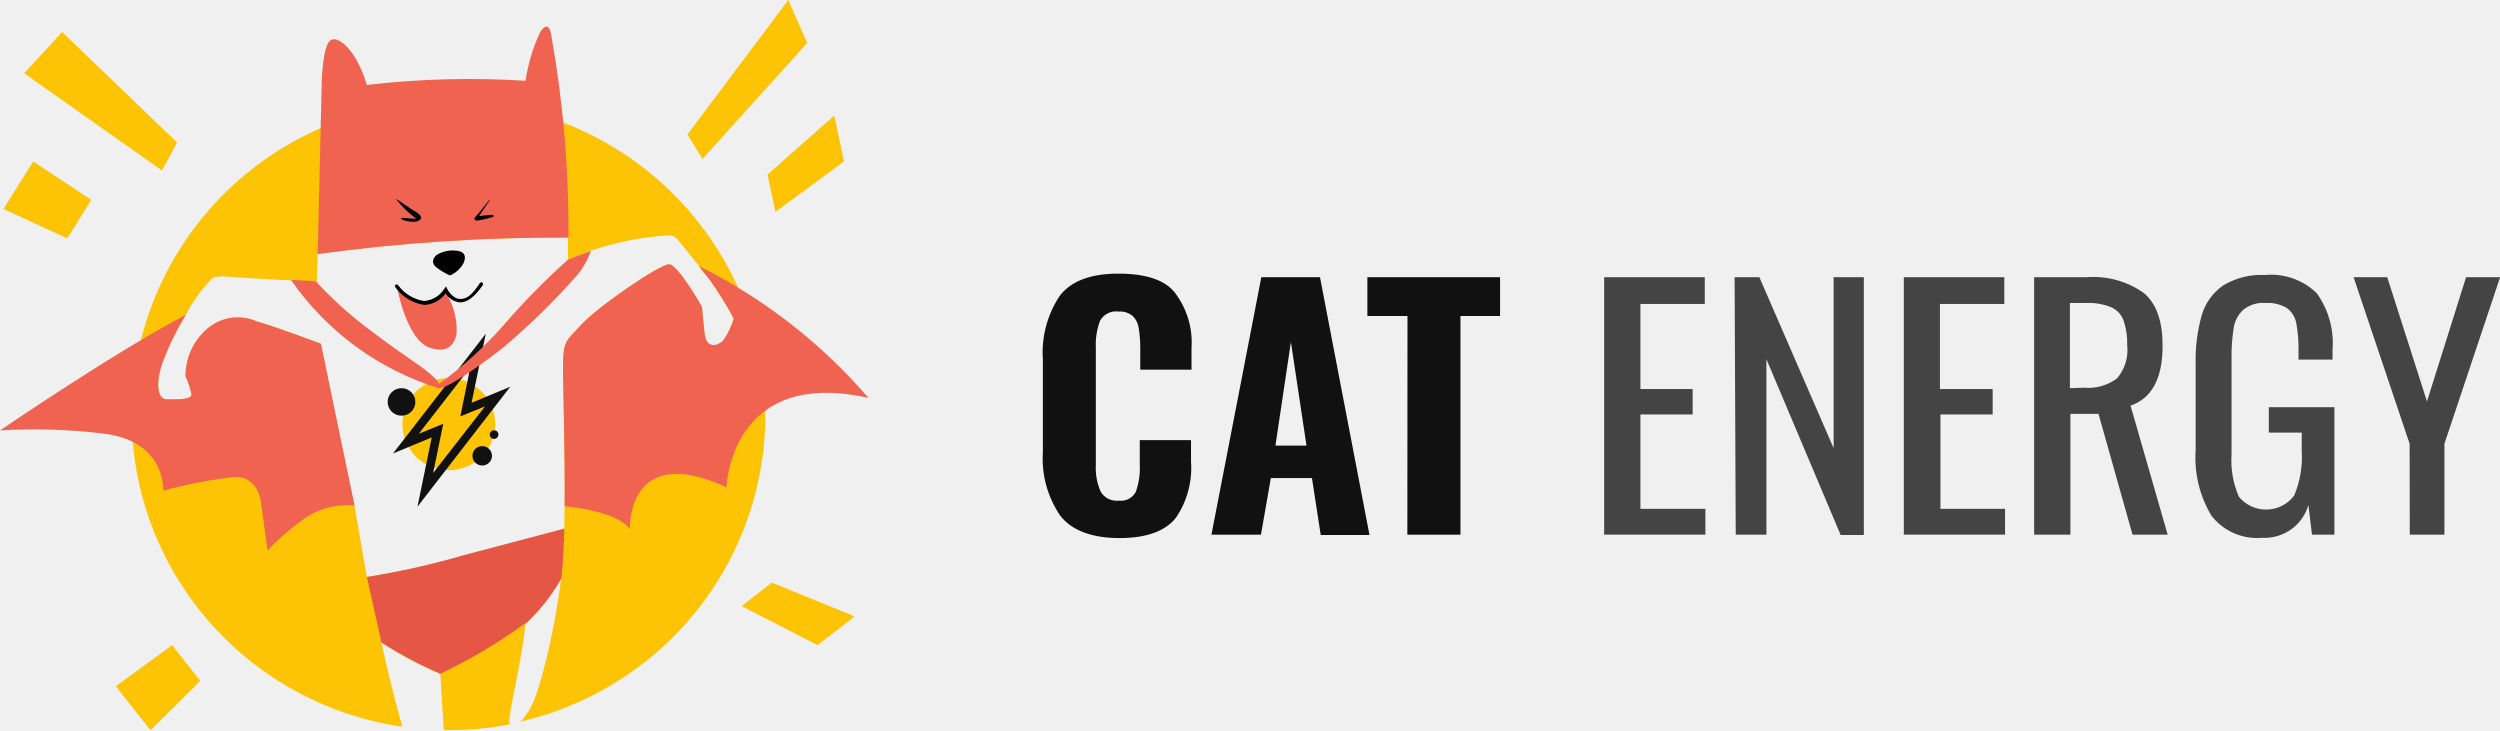
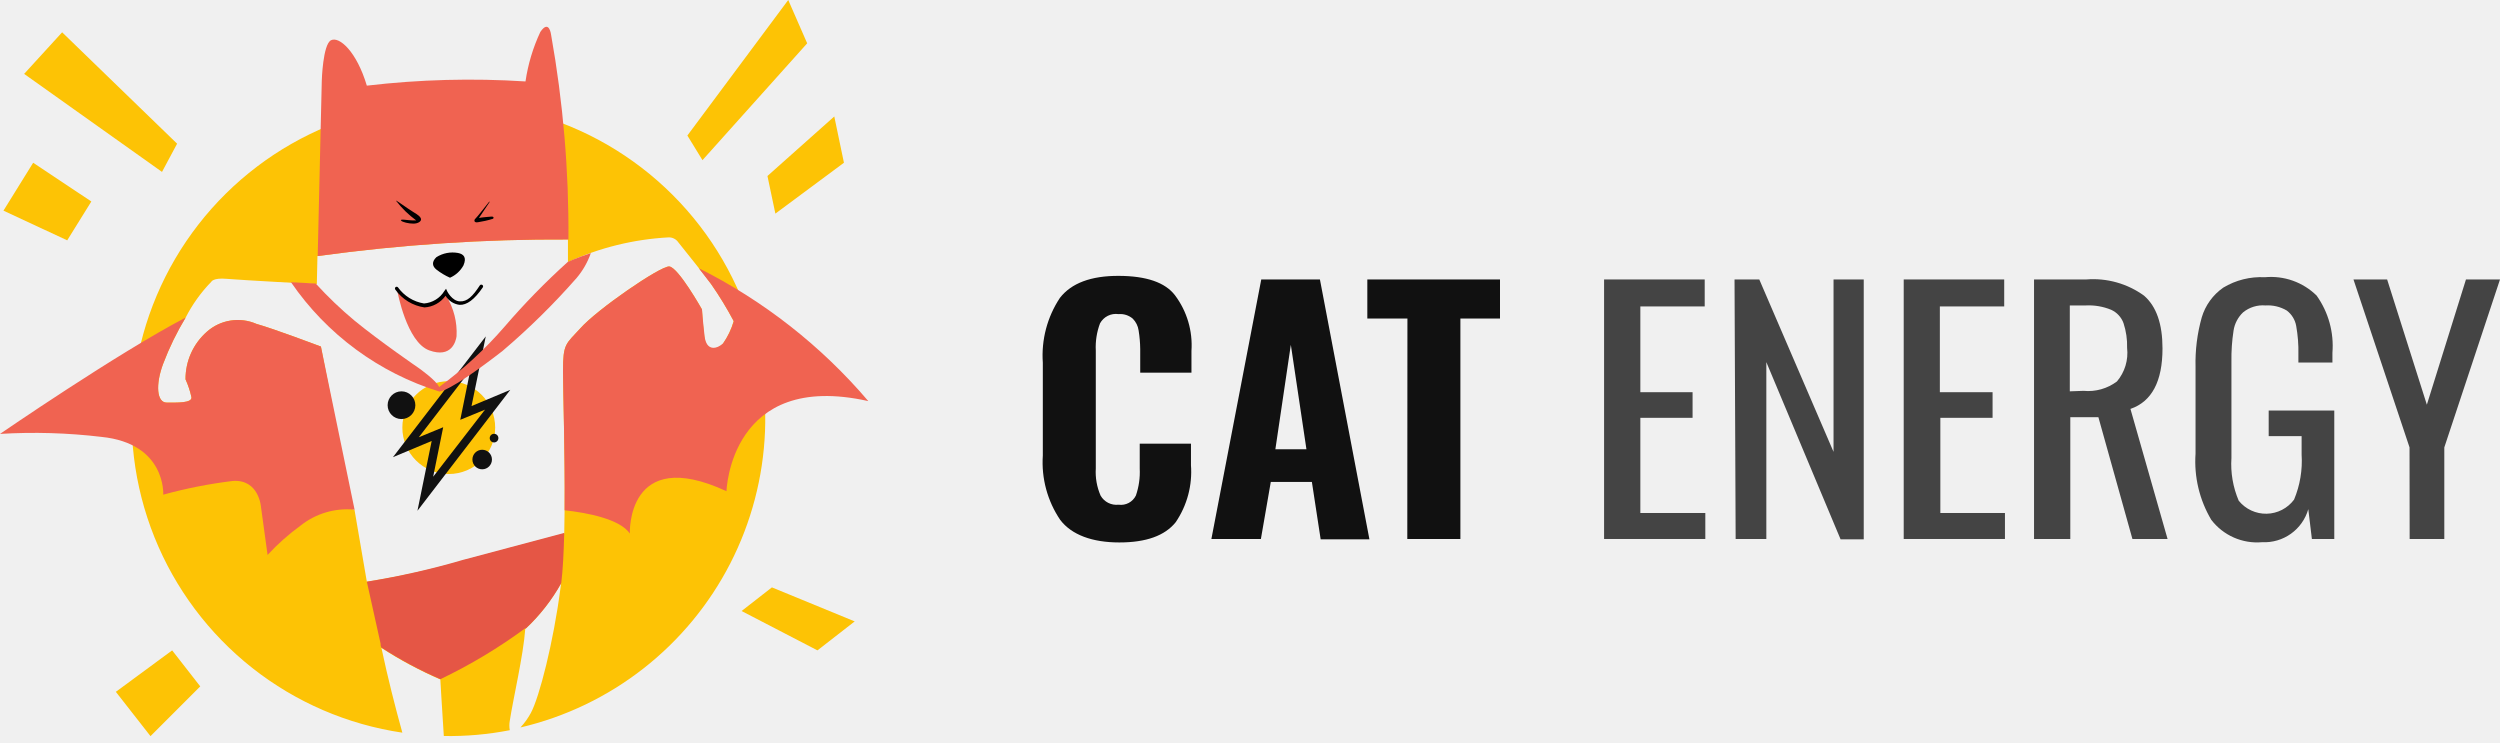
- <svg xmlns="http://www.w3.org/2000/svg" width="202" height="59" viewBox="0 0 202 59" fill="none">
+ <svg xmlns="http://www.w3.org/2000/svg" width="202" height="60" viewBox="0 0 202 60" fill="none">
  <g clip-path="url(#clip0)">
-     <path d="M59.883 23.806C58.158 19.709 55.382 16.132 51.83 13.431C48.278 10.729 44.074 8.999 39.637 8.411C35.201 7.823 30.686 8.399 26.544 10.081C22.402 11.763 18.776 14.492 16.029 17.997C13.281 21.502 11.508 25.66 10.885 30.056C10.262 34.453 10.812 38.934 12.479 43.054C14.147 47.175 16.874 50.789 20.389 53.538C23.903 56.287 28.083 58.075 32.511 58.722C31.931 56.649 31.341 54.358 30.821 51.928C32.334 52.901 33.926 53.747 35.581 54.457C35.581 54.457 35.701 56.599 35.861 58.99C37.65 59.021 39.436 58.864 41.192 58.524C41.146 58.275 41.146 58.019 41.192 57.77C41.482 55.915 42.282 52.572 42.442 50.42C43.595 49.35 44.573 48.108 45.342 46.74L45.282 47.176C44.732 51.402 43.582 55.915 42.882 57.165C42.655 57.579 42.376 57.962 42.052 58.306C45.672 57.463 49.064 55.85 51.992 53.578C54.921 51.306 57.317 48.429 59.013 45.147C60.709 41.865 61.666 38.257 61.816 34.572C61.966 30.887 61.306 27.213 59.883 23.806ZM58.412 27.566C57.972 27.992 57.062 28.28 56.912 26.99C56.762 25.701 56.722 24.798 56.722 24.798C56.722 24.798 54.792 21.396 54.072 21.356C53.352 21.317 48.242 24.798 46.892 26.316C45.722 27.596 45.492 27.506 45.492 29.758C45.492 31.454 45.712 37.862 45.592 42.762L37.441 44.915C34.88 45.644 32.274 46.214 29.641 46.621L28.641 40.838H28.501L25.931 27.774C25.931 27.774 22.121 26.346 20.721 25.959C20.063 25.674 19.337 25.581 18.628 25.692C17.92 25.802 17.258 26.112 16.72 26.584C16.172 27.06 15.734 27.647 15.436 28.306C15.137 28.965 14.985 29.68 14.99 30.403C15.202 30.864 15.363 31.346 15.47 31.841C15.52 32.317 14.27 32.267 13.47 32.267C12.67 32.267 12.55 30.839 13.18 29.163C13.672 27.874 14.281 26.632 15 25.453C15.541 24.4 16.239 23.433 17.07 22.586C17.07 22.586 17.21 22.249 18.32 22.348C19.43 22.447 25.601 22.775 25.601 22.775L25.651 20.523C32.358 19.605 39.122 19.16 45.892 19.194C45.892 19.799 45.892 20.404 45.892 21.009C48.456 19.848 51.218 19.175 54.032 19.025C54.183 19.021 54.332 19.055 54.466 19.122C54.601 19.19 54.716 19.289 54.802 19.412C55.142 19.839 57.212 22.388 57.452 22.755C58.125 23.708 58.736 24.702 59.282 25.731C59.095 26.382 58.801 26.999 58.412 27.556V27.566Z" fill="#FDC305" />
-     <path d="M56.463 21.495C56.933 22.09 57.343 22.616 57.463 22.775C58.135 23.728 58.746 24.721 59.293 25.75C59.103 26.381 58.812 26.977 58.433 27.516C57.993 27.943 57.083 28.23 56.933 26.941C56.783 25.651 56.723 24.798 56.723 24.798C56.723 24.798 54.793 21.396 54.073 21.356C53.353 21.317 48.242 24.798 46.892 26.316C45.722 27.596 45.492 27.506 45.492 29.758C45.492 31.246 45.662 36.354 45.622 40.897C47.432 41.096 50.093 41.592 50.893 42.762C50.893 42.762 50.603 35.64 58.703 39.37C58.703 39.37 58.983 29.659 70.163 32.148C66.363 27.722 61.703 24.099 56.463 21.495Z" fill="#F06351" />
-     <path d="M45.932 19.194C45.973 13.697 45.504 8.209 44.532 2.797C44.532 2.797 44.382 1.508 43.662 2.559C43.068 3.816 42.664 5.153 42.462 6.527C38.187 6.255 33.896 6.368 29.642 6.864C28.821 4.136 27.421 2.896 26.751 3.224C26.081 3.551 26.001 6.477 26.001 6.477L25.671 20.523C32.385 19.604 39.155 19.159 45.932 19.194Z" fill="#F06351" />
-     <path d="M45.352 46.74C45.481 45.678 45.551 44.27 45.592 42.712L37.441 44.865C34.881 45.611 32.276 46.197 29.642 46.621L30.752 51.58C30.752 51.69 30.752 51.799 30.822 51.908C32.334 52.881 33.926 53.727 35.581 54.437C38 53.29 40.304 51.919 42.462 50.34V50.4C43.61 49.335 44.584 48.1 45.352 46.74Z" fill="#E55645" />
-     <path d="M32.002 16.089C31.952 15.99 33.002 16.764 33.412 17.002C33.822 17.24 34.022 17.418 34.022 17.587C34.022 17.756 33.762 17.924 33.402 17.924C33.042 17.924 32.482 17.805 32.402 17.666C32.322 17.527 33.002 17.666 33.342 17.666H33.632C33.016 17.22 32.467 16.689 32.002 16.089Z" fill="black" />
-     <path d="M39.502 16.198C39.502 16.198 38.502 17.468 38.412 17.527C38.322 17.587 38.242 17.865 38.602 17.815C39.015 17.754 39.423 17.661 39.822 17.537C39.932 17.478 39.892 17.339 39.702 17.359C39.512 17.379 39.022 17.408 38.702 17.468L39.552 16.208C39.552 16.208 39.582 16.089 39.502 16.198Z" fill="black" />
-     <path d="M36.362 22.259C36.825 22.056 37.208 21.708 37.452 21.267C37.732 20.612 37.452 20.364 37.012 20.275C36.406 20.166 35.782 20.286 35.262 20.612C34.872 20.979 34.922 21.336 35.262 21.604C35.599 21.867 35.969 22.087 36.362 22.259Z" fill="black" />
-     <path d="M36.002 23.509C35.887 23.734 35.731 23.936 35.542 24.104C35.257 24.331 34.907 24.463 34.542 24.481C33.991 24.534 33.441 24.378 33.002 24.044C32.8 23.927 32.621 23.776 32.472 23.598C32.371 23.49 32.249 23.405 32.112 23.35C32.112 23.35 32.862 27.427 34.682 28.081C36.502 28.736 36.842 27.328 36.892 26.951C36.953 25.822 36.667 24.701 36.072 23.737C36.072 23.439 36.052 23.638 36.002 23.509Z" fill="#F06351" />
-     <path d="M34.301 24.64C33.834 24.573 33.384 24.413 32.98 24.169C32.576 23.925 32.226 23.603 31.951 23.221C31.927 23.194 31.913 23.159 31.913 23.122C31.913 23.085 31.927 23.05 31.951 23.023C31.965 23.009 31.98 22.999 31.997 22.992C32.014 22.985 32.033 22.981 32.051 22.981C32.07 22.981 32.089 22.985 32.106 22.992C32.123 22.999 32.139 23.009 32.151 23.023C32.399 23.367 32.713 23.659 33.075 23.882C33.437 24.105 33.841 24.255 34.261 24.322C34.594 24.297 34.917 24.195 35.202 24.022C35.487 23.85 35.727 23.613 35.901 23.33L36.041 23.142L36.142 23.36C36.142 23.36 36.522 24.114 37.142 24.154C37.761 24.193 38.202 23.737 38.772 22.874C38.793 22.842 38.826 22.82 38.863 22.813C38.901 22.805 38.94 22.813 38.971 22.834C39.003 22.855 39.025 22.888 39.033 22.925C39.04 22.962 39.033 23.001 39.011 23.033C38.345 24.005 37.715 24.471 37.121 24.431C36.892 24.401 36.673 24.32 36.479 24.195C36.285 24.07 36.122 23.903 36.002 23.707C35.806 23.978 35.552 24.203 35.258 24.364C34.964 24.525 34.637 24.619 34.301 24.64Z" fill="black" />
-     <path d="M36.262 37.991C38.333 37.991 40.012 36.325 40.012 34.271C40.012 32.217 38.333 30.551 36.262 30.551C34.191 30.551 32.512 32.217 32.512 34.271C32.512 36.325 34.191 37.991 36.262 37.991Z" fill="#FDC305" />
-     <path d="M41.232 31.246L38.102 32.545L39.252 26.961L31.752 36.642L34.882 35.343L33.732 40.937L41.232 31.246ZM33.842 35.045L38.002 29.679L37.192 33.646L39.192 32.833L35.002 38.209L35.812 34.241L33.842 35.045Z" fill="#111111" />
-     <path d="M32.441 33.587C33.06 33.587 33.562 33.089 33.562 32.476C33.562 31.862 33.06 31.365 32.441 31.365C31.823 31.365 31.322 31.862 31.322 32.476C31.322 33.089 31.823 33.587 32.441 33.587Z" fill="#111111" />
-     <path d="M38.962 37.614C39.398 37.614 39.752 37.263 39.752 36.83C39.752 36.398 39.398 36.047 38.962 36.047C38.526 36.047 38.172 36.398 38.172 36.83C38.172 37.263 38.526 37.614 38.962 37.614Z" fill="#111111" />
-     <path d="M39.922 35.462C40.115 35.462 40.272 35.306 40.272 35.114C40.272 34.923 40.115 34.767 39.922 34.767C39.729 34.767 39.572 34.923 39.572 35.114C39.572 35.306 39.729 35.462 39.922 35.462Z" fill="#111111" />
-     <path d="M45.882 20.989C44.077 22.603 42.377 24.329 40.792 26.157C39.213 27.972 37.432 29.602 35.482 31.018C35.262 30.492 33.852 29.51 33.852 29.51C33.852 29.51 30.712 27.377 28.651 25.701C27.538 24.781 26.489 23.787 25.511 22.725L23.511 22.616C26.398 26.799 30.628 29.89 35.512 31.385C36.372 31.246 38.792 29.53 40.602 28.131C42.743 26.325 44.749 24.365 46.602 22.269C47.1 21.682 47.487 21.009 47.742 20.285C46.602 20.662 45.882 20.989 45.882 20.989Z" fill="#F06351" />
-     <path d="M65.223 3.472L56.763 12.836L55.543 10.862L63.693 0L65.223 3.472Z" fill="#FDC305" />
-     <path d="M62.653 17.121L68.193 13.044L67.413 9.334L62.013 14.105L62.653 17.121Z" fill="#FDC305" />
-     <path d="M59.923 48.972L66.053 52.126L69.063 49.805L62.373 47.077L59.923 48.972Z" fill="#FDC305" />
-     <path d="M1.95 5.922L5.02 2.589L14.31 11.516L13.09 13.778L1.95 5.922Z" fill="#FDC305" />
-     <path d="M7.38 16.149L2.68 13.044L0.28 16.883L5.43 19.263L7.38 16.149Z" fill="#FDC305" />
-     <path d="M13.91 52.126L9.36 55.449L12.16 59L16.18 55.012L13.91 52.126Z" fill="#FDC305" />
-     <path d="M25.931 27.774C25.931 27.774 22.121 26.346 20.721 25.959C20.064 25.674 19.338 25.581 18.629 25.692C17.92 25.802 17.258 26.112 16.721 26.584C16.173 27.06 15.735 27.647 15.436 28.306C15.137 28.965 14.986 29.68 14.991 30.403C15.202 30.864 15.363 31.346 15.471 31.841C15.521 32.317 14.271 32.267 13.471 32.267C12.671 32.267 12.551 30.839 13.181 29.163C13.672 27.874 14.281 26.632 15.001 25.453C9.55 28.27 0 34.777 0 34.777C2.732 34.614 5.473 34.693 8.19 35.015C13.441 35.541 13.191 39.647 13.191 39.647C15.037 39.142 16.919 38.775 18.821 38.546C20.941 38.407 21.091 40.649 21.091 40.649L21.621 44.478C22.426 43.614 23.313 42.831 24.271 42.137C25.506 41.157 27.078 40.694 28.651 40.848L25.931 27.774Z" fill="#F06351" />
-     <path d="M85.664 41.661C84.634 40.147 84.141 38.336 84.264 36.513V29.073C84.134 27.237 84.619 25.41 85.644 23.876C86.571 22.692 88.154 22.104 90.394 22.11C92.634 22.117 94.151 22.636 94.944 23.668C95.912 24.946 96.384 26.526 96.274 28.121V29.867H92.134V27.972C92.129 27.474 92.085 26.977 92.004 26.485C91.954 26.128 91.789 25.798 91.534 25.542C91.377 25.408 91.194 25.307 90.996 25.244C90.799 25.181 90.591 25.157 90.384 25.175C90.087 25.131 89.784 25.179 89.516 25.312C89.247 25.445 89.027 25.657 88.884 25.919C88.621 26.616 88.505 27.358 88.544 28.101V37.545C88.499 38.292 88.632 39.04 88.934 39.727C89.079 39.974 89.293 40.175 89.55 40.304C89.808 40.432 90.098 40.483 90.384 40.451C90.666 40.49 90.953 40.441 91.204 40.309C91.456 40.177 91.659 39.97 91.784 39.717C92.026 39.019 92.131 38.282 92.094 37.545V35.561H96.234V37.277C96.356 38.895 95.923 40.507 95.004 41.849C94.124 42.941 92.604 43.476 90.444 43.476C88.284 43.476 86.594 42.881 85.664 41.661Z" fill="#111111" />
-     <path d="M101.915 22.398H106.655L110.655 43.228H106.715L106.005 38.626H102.685L101.885 43.199H97.885L101.915 22.398ZM105.565 36.007L104.305 27.635L103.055 36.007H105.565Z" fill="#111111" />
-     <path d="M113.725 25.532H110.485V22.398H121.205V25.532H118.005V43.199H113.715L113.725 25.532Z" fill="#111111" />
-     <path d="M129.616 22.398H137.746V24.56H132.546V31.434H136.766V33.488H132.546V41.115H137.796V43.199H129.616V22.398Z" fill="#444444" />
-     <path d="M140.157 22.398H142.157L148.157 36.215V22.398H150.597V43.228H148.727L142.727 29.024V43.199H140.247L140.157 22.398Z" fill="#444444" />
-     <path d="M153.828 22.398H161.948V24.56H156.748V31.434H161.008V33.488H156.788V41.115H162.008V43.199H153.828V22.398Z" fill="#444444" />
-     <path d="M164.358 22.398H168.578C170.241 22.265 171.897 22.726 173.248 23.697C174.248 24.56 174.738 25.969 174.738 27.923C174.738 30.568 173.875 32.185 172.148 32.773L175.148 43.199H172.308L169.558 33.438H167.288V43.199H164.358V22.398ZM168.358 31.325C169.322 31.418 170.285 31.149 171.058 30.571C171.372 30.202 171.607 29.774 171.748 29.311C171.889 28.849 171.933 28.363 171.878 27.883C171.898 27.21 171.8 26.539 171.588 25.899C171.502 25.663 171.369 25.447 171.198 25.263C171.026 25.079 170.819 24.931 170.588 24.828C169.939 24.564 169.239 24.445 168.538 24.481H167.248V31.365L168.358 31.325Z" fill="#444444" />
-     <path d="M178.679 41.661C177.723 40.061 177.28 38.21 177.409 36.354V29.411C177.374 28.071 177.543 26.733 177.909 25.443C178.198 24.473 178.811 23.63 179.649 23.052C180.66 22.448 181.83 22.158 183.009 22.219C183.771 22.147 184.54 22.241 185.262 22.495C185.984 22.749 186.642 23.155 187.189 23.687C188.148 25.02 188.602 26.647 188.469 28.28V29.054H185.719V28.409C185.738 27.638 185.677 26.867 185.539 26.108C185.448 25.621 185.177 25.186 184.779 24.887C184.26 24.584 183.66 24.442 183.059 24.481C182.406 24.425 181.756 24.625 181.249 25.036C180.834 25.427 180.563 25.944 180.479 26.504C180.352 27.322 180.295 28.148 180.309 28.974V36.701C180.229 37.876 180.432 39.052 180.899 40.133C181.17 40.466 181.515 40.733 181.906 40.913C182.297 41.094 182.725 41.183 183.156 41.174C183.587 41.166 184.011 41.059 184.394 40.864C184.778 40.668 185.111 40.387 185.369 40.044C185.851 38.9 186.059 37.661 185.979 36.424V34.956H183.319V32.902H188.619V43.199H186.809L186.519 40.808C186.29 41.602 185.796 42.296 185.119 42.777C184.442 43.258 183.621 43.497 182.789 43.456C182.007 43.525 181.22 43.396 180.501 43.082C179.783 42.768 179.156 42.279 178.679 41.661Z" fill="#444444" />
-     <path d="M194.699 35.858L190.169 22.398H192.889L196.099 32.436L199.259 22.398H202.009L197.509 35.858V43.199H194.709L194.699 35.858Z" fill="#444444" />
+     <path d="M59.88 24C58.156 19.869 55.38 16.263 51.828 13.54C48.276 10.817 44.072 9.072 39.636 8.479C35.2 7.887 30.685 8.467 26.543 10.163C22.401 11.859 18.776 14.61 16.028 18.144C13.281 21.677 11.508 25.869 10.885 30.301C10.262 34.733 10.812 39.251 12.479 43.405C14.147 47.558 16.874 51.202 20.388 53.974C23.903 56.745 28.082 58.547 32.51 59.2C31.93 57.11 31.34 54.8 30.82 52.35C32.333 53.331 33.925 54.184 35.58 54.9C35.58 54.9 35.7 57.06 35.86 59.47C37.648 59.501 39.435 59.343 41.19 59C41.145 58.749 41.145 58.491 41.19 58.24C41.48 56.37 42.28 53 42.44 50.83C43.593 49.751 44.572 48.5 45.34 47.12L45.28 47.56C44.73 51.82 43.58 56.37 42.88 57.63C42.653 58.047 42.374 58.434 42.05 58.78C45.67 57.931 49.062 56.305 51.99 54.014C54.919 51.723 57.315 48.823 59.011 45.515C60.707 42.206 61.663 38.568 61.813 34.853C61.963 31.138 61.304 27.435 59.88 24ZM58.41 27.79C57.97 28.22 57.06 28.51 56.91 27.21C56.76 25.91 56.72 25 56.72 25C56.72 25 54.79 21.57 54.07 21.53C53.35 21.49 48.24 25 46.89 26.53C45.72 27.82 45.49 27.73 45.49 30C45.49 31.71 45.71 38.17 45.59 43.11L37.44 45.28C34.878 46.015 32.273 46.59 29.64 47L28.64 41.17H28.5L25.93 28C25.93 28 22.12 26.56 20.72 26.17C20.063 25.882 19.337 25.789 18.628 25.901C17.919 26.012 17.257 26.324 16.72 26.8C16.172 27.28 15.734 27.872 15.435 28.536C15.137 29.201 14.985 29.922 14.99 30.65C15.201 31.115 15.362 31.601 15.47 32.1C15.52 32.58 14.27 32.53 13.47 32.53C12.67 32.53 12.55 31.09 13.18 29.4C13.672 28.101 14.281 26.849 15 25.66C15.541 24.598 16.239 23.624 17.07 22.77C17.07 22.77 17.21 22.43 18.32 22.53C19.43 22.63 25.6 22.96 25.6 22.96L25.65 20.69C32.356 19.764 39.12 19.316 45.89 19.35C45.89 19.96 45.89 20.57 45.89 21.18C48.454 20.01 51.215 19.331 54.03 19.18C54.181 19.176 54.33 19.21 54.464 19.278C54.599 19.346 54.714 19.446 54.8 19.57C55.14 20 57.21 22.57 57.45 22.94C58.122 23.901 58.733 24.903 59.28 25.94C59.093 26.597 58.799 27.218 58.41 27.78V27.79Z" fill="#FDC305" />
+     <path d="M56.46 21.67C56.93 22.27 57.34 22.8 57.46 22.96C58.132 23.921 58.743 24.923 59.29 25.96C59.1 26.595 58.809 27.196 58.43 27.74C57.99 28.17 57.08 28.46 56.93 27.16C56.78 25.86 56.72 25 56.72 25C56.72 25 54.79 21.57 54.07 21.53C53.35 21.49 48.24 25 46.89 26.53C45.72 27.82 45.49 27.73 45.49 30C45.49 31.5 45.66 36.65 45.62 41.23C47.43 41.43 50.09 41.93 50.89 43.11C50.89 43.11 50.6 35.93 58.7 39.69C58.7 39.69 58.98 29.9 70.16 32.41C66.359 27.948 61.7 24.296 56.46 21.67Z" fill="#F06351" />
+     <path d="M45.93 19.35C45.971 13.809 45.502 8.275 44.53 2.82C44.53 2.82 44.38 1.52 43.66 2.58C43.066 3.847 42.662 5.195 42.46 6.58C38.185 6.306 33.894 6.42 29.64 6.92C28.82 4.17 27.42 2.92 26.75 3.25C26.08 3.58 26 6.53 26 6.53L25.67 20.69C32.383 19.763 39.154 19.315 45.93 19.35Z" fill="#F06351" />
+     <path d="M45.35 47.12C45.48 46.05 45.55 44.63 45.59 43.06L37.44 45.23C34.88 45.982 32.274 46.573 29.64 47L30.75 52C30.75 52.11 30.75 52.22 30.82 52.33C32.333 53.311 33.925 54.164 35.58 54.88C37.999 53.724 40.302 52.341 42.46 50.75V50.81C43.608 49.737 44.583 48.492 45.35 47.12Z" fill="#E55645" />
+     <path d="M32 16.22C31.95 16.12 33 16.9 33.41 17.14C33.82 17.38 34.02 17.56 34.02 17.73C34.02 17.9 33.76 18.07 33.4 18.07C33.04 18.07 32.48 17.95 32.4 17.81C32.32 17.67 33 17.81 33.34 17.81H33.63C33.014 17.36 32.466 16.824 32 16.22Z" fill="black" />
+     <path d="M39.5 16.33C39.5 16.33 38.5 17.61 38.41 17.67C38.32 17.73 38.24 18.01 38.6 17.96C39.013 17.898 39.421 17.805 39.82 17.68C39.93 17.62 39.89 17.48 39.7 17.5C39.51 17.52 39.02 17.55 38.7 17.61L39.55 16.34C39.55 16.34 39.58 16.22 39.5 16.33Z" fill="black" />
+     <path d="M36.36 22.44C36.824 22.236 37.207 21.884 37.45 21.44C37.73 20.78 37.45 20.53 37.01 20.44C36.405 20.33 35.78 20.451 35.26 20.78C34.87 21.15 34.92 21.51 35.26 21.78C35.598 22.045 35.967 22.267 36.36 22.44Z" fill="black" />
+     <path d="M36 23.7C35.885 23.927 35.729 24.13 35.54 24.3C35.255 24.529 34.905 24.662 34.54 24.68C33.989 24.734 33.439 24.577 33 24.24C32.798 24.122 32.619 23.97 32.47 23.79C32.37 23.681 32.247 23.596 32.11 23.54C32.11 23.54 32.86 27.65 34.68 28.31C36.5 28.97 36.84 27.55 36.89 27.17C36.951 26.032 36.665 24.902 36.07 23.93C36.07 23.63 36.05 23.83 36 23.7Z" fill="#F06351" />
+     <path d="M34.3 24.84C33.832 24.773 33.383 24.611 32.979 24.366C32.575 24.12 32.225 23.795 31.95 23.41C31.925 23.383 31.912 23.347 31.912 23.31C31.912 23.273 31.925 23.238 31.95 23.21C31.963 23.197 31.979 23.186 31.996 23.179C32.013 23.172 32.031 23.168 32.05 23.168C32.069 23.168 32.087 23.172 32.104 23.179C32.121 23.186 32.137 23.197 32.15 23.21C32.398 23.557 32.712 23.852 33.074 24.077C33.436 24.302 33.839 24.452 34.26 24.52C34.593 24.495 34.915 24.391 35.2 24.217C35.486 24.044 35.725 23.805 35.9 23.52L36.04 23.33L36.14 23.55C36.14 23.55 36.52 24.31 37.14 24.35C37.76 24.39 38.2 23.93 38.77 23.06C38.791 23.028 38.824 23.006 38.862 22.999C38.899 22.991 38.938 22.999 38.97 23.02C39.002 23.041 39.024 23.074 39.032 23.112C39.039 23.149 39.031 23.188 39.01 23.22C38.343 24.2 37.713 24.67 37.12 24.63C36.891 24.6 36.671 24.518 36.477 24.392C36.283 24.266 36.12 24.098 36 23.9C35.804 24.173 35.55 24.399 35.256 24.562C34.962 24.725 34.636 24.82 34.3 24.84Z" fill="black" />
+     <path d="M36.26 38.3C38.331 38.3 40.01 36.621 40.01 34.55C40.01 32.479 38.331 30.8 36.26 30.8C34.189 30.8 32.51 32.479 32.51 34.55C32.51 36.621 34.189 38.3 36.26 38.3Z" fill="#FDC305" />
+     <path d="M41.23 31.5L38.1 32.81L39.25 27.18L31.75 36.94L34.88 35.63L33.73 41.27L41.23 31.5ZM33.84 35.33L38 29.92L37.19 33.92L39.19 33.1L35 38.52L35.81 34.52L33.84 35.33Z" fill="#111111" />
+     <path d="M32.44 33.86C33.059 33.86 33.56 33.359 33.56 32.74C33.56 32.121 33.059 31.62 32.44 31.62C31.821 31.62 31.32 32.121 31.32 32.74C31.32 33.359 31.821 33.86 32.44 33.86Z" fill="#111111" />
+     <path d="M38.96 37.92C39.396 37.92 39.75 37.566 39.75 37.13C39.75 36.694 39.396 36.34 38.96 36.34C38.524 36.34 38.17 36.694 38.17 37.13C38.17 37.566 38.524 37.92 38.96 37.92Z" fill="#111111" />
+     <path d="M39.92 35.75C40.113 35.75 40.27 35.593 40.27 35.4C40.27 35.207 40.113 35.05 39.92 35.05C39.727 35.05 39.57 35.207 39.57 35.4C39.57 35.593 39.727 35.75 39.92 35.75Z" fill="#111111" />
+     <path d="M45.88 21.16C44.075 22.787 42.375 24.527 40.79 26.37C39.211 28.199 37.43 29.843 35.48 31.27C35.26 30.74 33.85 29.75 33.85 29.75C33.85 29.75 30.71 27.6 28.65 25.91C27.536 24.983 26.487 23.98 25.51 22.91L23.51 22.8C26.397 27.017 30.627 30.133 35.51 31.64C36.37 31.5 38.79 29.77 40.6 28.36C42.741 26.539 44.747 24.564 46.6 22.45C47.098 21.858 47.484 21.18 47.74 20.45C46.6 20.83 45.88 21.16 45.88 21.16Z" fill="#F06351" />
+     <path d="M65.22 3.5L56.76 12.94L55.54 10.95L63.69 0L65.22 3.5Z" fill="#FDC305" />
+     <path d="M62.65 17.26L68.19 13.15L67.41 9.41L62.01 14.22L62.65 17.26Z" fill="#FDC305" />
+     <path d="M59.92 49.37L66.05 52.55L69.06 50.21L62.37 47.46L59.92 49.37Z" fill="#FDC305" />
+     <path d="M1.95 5.97L5.02 2.61L14.31 11.61L13.09 13.89L1.95 5.97Z" fill="#FDC305" />
+     <path d="M7.38 16.28L2.68 13.15L0.28 17.02L5.43 19.42L7.38 16.28Z" fill="#FDC305" />
+     <path d="M13.91 52.55L9.36 55.9L12.16 59.48L16.18 55.46L13.91 52.55Z" fill="#FDC305" />
+     <path d="M25.93 28C25.93 28 22.12 26.56 20.72 26.17C20.063 25.882 19.337 25.789 18.628 25.901C17.919 26.012 17.257 26.324 16.72 26.8C16.172 27.28 15.734 27.872 15.435 28.536C15.137 29.201 14.985 29.922 14.99 30.65C15.201 31.115 15.362 31.601 15.47 32.1C15.52 32.58 14.27 32.53 13.47 32.53C12.67 32.53 12.55 31.09 13.18 29.4C13.671 28.101 14.281 26.849 15 25.66C9.55 28.5 0 35.06 0 35.06C2.732 34.895 5.473 34.976 8.19 35.3C13.44 35.83 13.19 39.97 13.19 39.97C15.037 39.461 16.918 39.09 18.82 38.86C20.94 38.72 21.09 40.98 21.09 40.98L21.62 44.84C22.425 43.969 23.312 43.179 24.27 42.48C25.505 41.492 27.076 41.025 28.65 41.18L25.93 28Z" fill="#F06351" />
+     <path d="M85.66 42C84.63 40.474 84.137 38.648 84.26 36.81V29.31C84.13 27.459 84.615 25.617 85.64 24.07C86.567 22.877 88.15 22.283 90.39 22.29C92.63 22.297 94.147 22.82 94.94 23.86C95.907 25.149 96.379 26.742 96.27 28.35V30.11H92.13V28.2C92.124 27.697 92.081 27.196 92 26.7C91.95 26.341 91.785 26.008 91.53 25.75C91.373 25.615 91.19 25.513 90.992 25.449C90.795 25.386 90.587 25.362 90.38 25.38C90.083 25.336 89.78 25.384 89.511 25.518C89.243 25.652 89.023 25.866 88.88 26.13C88.617 26.832 88.501 27.581 88.54 28.33V37.85C88.494 38.604 88.628 39.358 88.93 40.05C89.074 40.3 89.288 40.502 89.546 40.632C89.803 40.761 90.093 40.813 90.38 40.78C90.662 40.82 90.948 40.77 91.2 40.637C91.451 40.504 91.654 40.295 91.78 40.04C92.022 39.336 92.127 38.593 92.09 37.85V35.85H96.23V37.58C96.352 39.211 95.918 40.836 95 42.19C94.12 43.29 92.6 43.83 90.44 43.83C88.28 43.83 86.59 43.23 85.66 42Z" fill="#111111" />
+     <path d="M101.91 22.58H106.65L110.65 43.58H106.71L106 38.94H102.68L101.88 43.55H97.88L101.91 22.58ZM105.56 36.3L104.3 27.86L103.05 36.3H105.56Z" fill="#111111" />
+     <path d="M113.72 25.74H110.48V22.58H121.2V25.74H118V43.55H113.71L113.72 25.74Z" fill="#111111" />
+     <path d="M129.61 22.58H137.74V24.76H132.54V31.69H136.76V33.76H132.54V41.45H137.79V43.55H129.61V22.58Z" fill="#444444" />
+     <path d="M140.15 22.58H142.15L148.15 36.51V22.58H150.59V43.58H148.72L142.72 29.26V43.55H140.24L140.15 22.58Z" fill="#444444" />
+     <path d="M153.82 22.58H161.94V24.76H156.74V31.69H161V33.76H156.78V41.45H162V43.55H153.82V22.58Z" fill="#444444" />
+     <path d="M164.35 22.58H168.57C170.233 22.446 171.889 22.911 173.24 23.89C174.24 24.76 174.73 26.18 174.73 28.15C174.73 30.817 173.867 32.447 172.14 33.04L175.14 43.55H172.3L169.55 33.71H167.28V43.55H164.35V22.58ZM168.35 31.58C169.313 31.673 170.277 31.402 171.05 30.82C171.364 30.448 171.599 30.016 171.74 29.55C171.881 29.084 171.925 28.594 171.87 28.11C171.89 27.432 171.792 26.755 171.58 26.11C171.494 25.872 171.361 25.654 171.189 25.469C171.018 25.283 170.81 25.134 170.58 25.03C169.931 24.764 169.231 24.644 168.53 24.68H167.24V31.62L168.35 31.58Z" fill="#444444" />
+     <path d="M178.67 42C177.714 40.387 177.271 38.521 177.4 36.65V29.65C177.366 28.299 177.534 26.951 177.9 25.65C178.189 24.672 178.803 23.822 179.64 23.24C180.651 22.631 181.821 22.338 183 22.4C183.762 22.328 184.532 22.422 185.254 22.678C185.976 22.934 186.633 23.344 187.18 23.88C188.139 25.224 188.593 26.864 188.46 28.51V29.29H185.71V28.64C185.729 27.863 185.668 27.085 185.53 26.32C185.439 25.83 185.168 25.391 184.77 25.09C184.251 24.784 183.652 24.641 183.05 24.68C182.397 24.624 181.748 24.825 181.24 25.24C180.825 25.634 180.554 26.154 180.47 26.72C180.343 27.544 180.286 28.377 180.3 29.21V37C180.221 38.184 180.423 39.37 180.89 40.46C181.161 40.795 181.506 41.064 181.897 41.246C182.288 41.428 182.716 41.518 183.147 41.509C183.578 41.501 184.002 41.394 184.386 41.196C184.769 40.999 185.102 40.716 185.36 40.37C185.842 39.217 186.051 37.967 185.97 36.72V35.24H183.31V33.17H188.61V43.55H186.8L186.51 41.14C186.281 41.941 185.788 42.64 185.11 43.125C184.433 43.61 183.612 43.851 182.78 43.81C181.998 43.879 181.211 43.749 180.493 43.433C179.774 43.116 179.147 42.623 178.67 42Z" fill="#444444" />
+     <path d="M194.69 36.15L190.16 22.58H192.88L196.09 32.7L199.25 22.58H202L197.5 36.15V43.55H194.7L194.69 36.15Z" fill="#444444" />
  </g>
  <defs>
    <clipPath id="clip0">
-       <rect width="202" height="59" fill="white" />
+       <rect width="201.99" height="59.48" fill="white" />
    </clipPath>
  </defs>
</svg>
